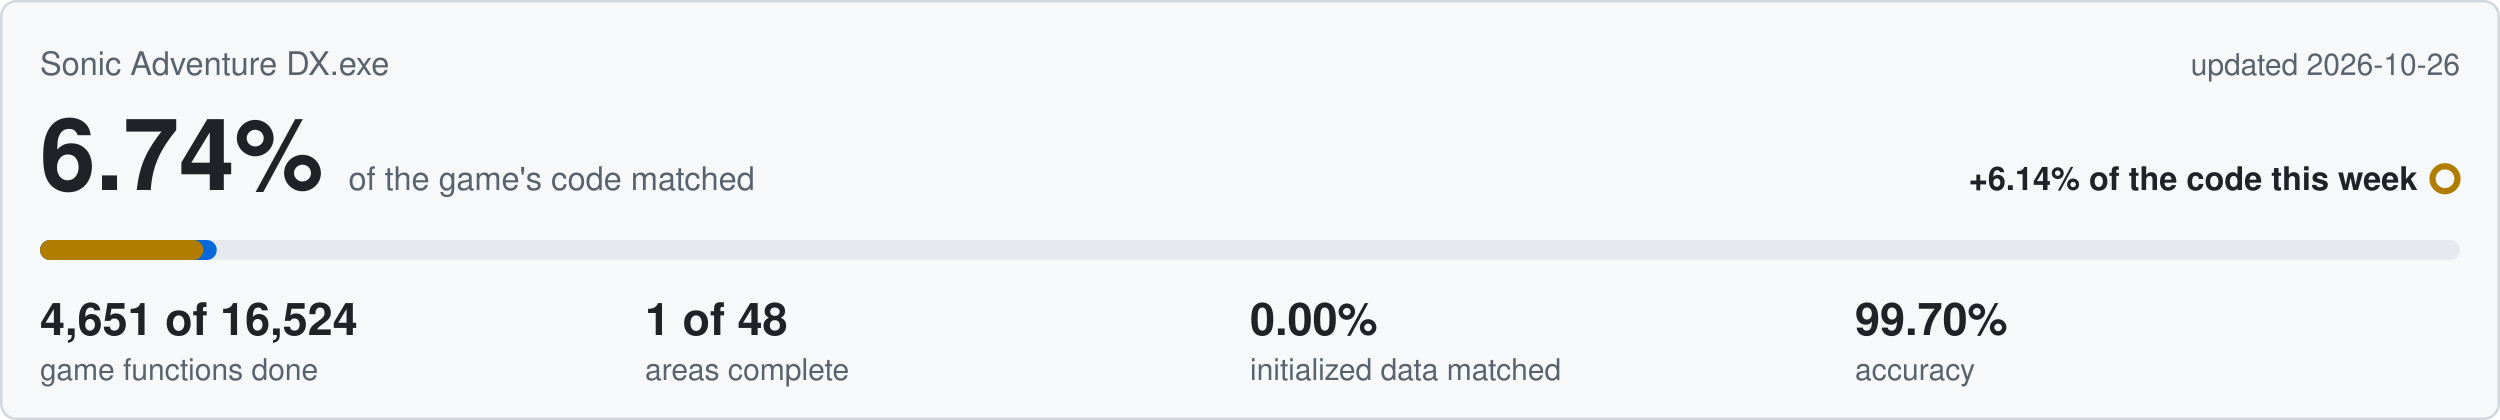
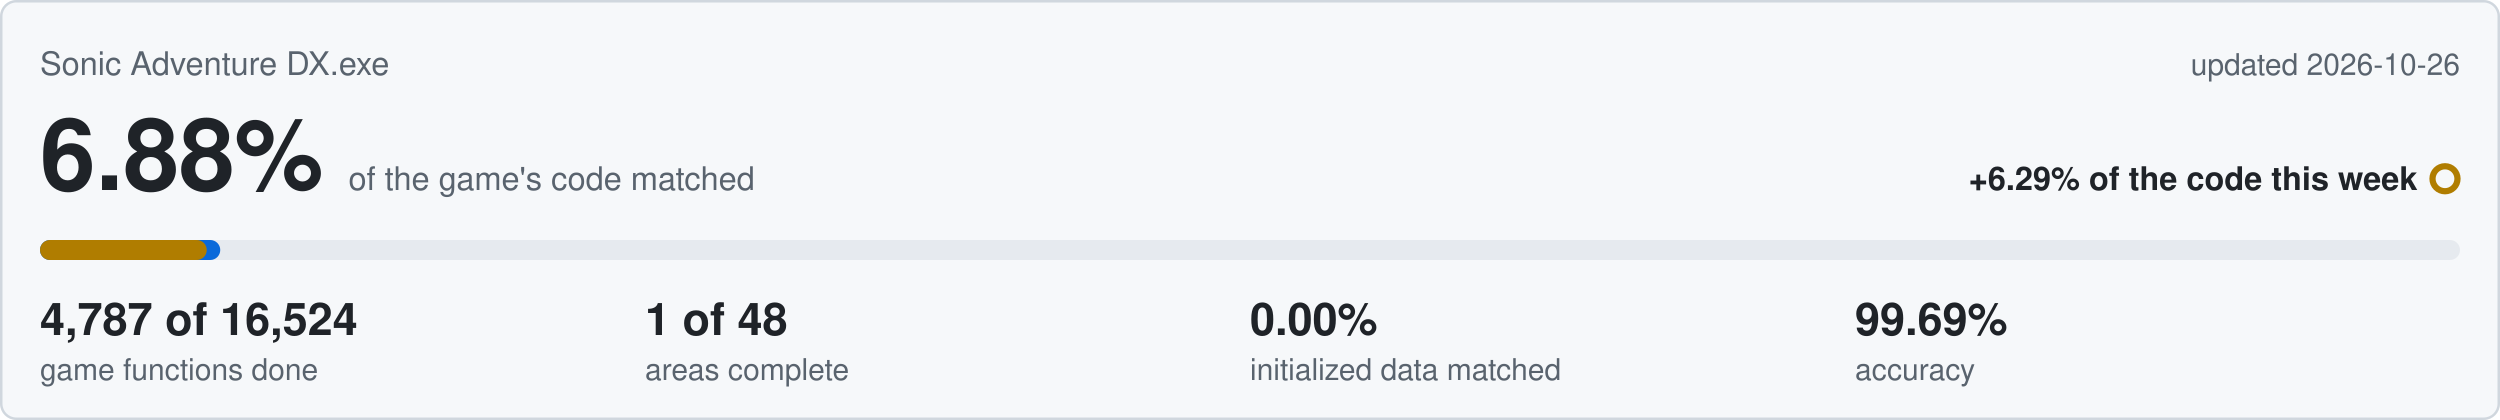
<svg xmlns="http://www.w3.org/2000/svg" viewBox="0 0 1000 168" width="1000" height="168">
  <rect x="0.5" y="0.5" width="999" height="167" rx="6" fill="#f6f8fa" stroke="#d0d7de" />
  <text x="16" y="30" font-family="Segoe UI,Helvetica,Arial,sans-serif" font-size="13" fill="#59636e">Sonic Adventure DX.exe</text>
  <text x="984" y="30" text-anchor="end" font-family="Segoe UI,Helvetica,Arial,sans-serif" font-size="12" fill="#59636e">updated 2026-10-26</text>
-   <text x="16" y="76" font-family="Segoe UI,Helvetica,Arial,sans-serif" font-size="40" font-weight="600" fill="#1f2328">6.74%<tspan dx="10" font-size="13" font-weight="400" fill="#59636e">of the game's code matched</tspan>
+   <text x="16" y="76" font-family="Segoe UI,Helvetica,Arial,sans-serif" font-size="40" font-weight="600" fill="#1f2328">6.88%<tspan dx="10" font-size="13" font-weight="400" fill="#59636e">of the game's code matched</tspan>
  </text>
-   <text x="967" y="76" text-anchor="end" font-family="Segoe UI,Helvetica,Arial,sans-serif" font-size="13" font-weight="600" fill="#1f2328">+6.14% of the code this week</text>
+   <text x="967" y="76" text-anchor="end" font-family="Segoe UI,Helvetica,Arial,sans-serif" font-size="13" font-weight="600" fill="#1f2328">+6.29% of the code this week</text>
  <circle cx="978" cy="71.5" r="5" fill="none" stroke="#b07d00" stroke-width="2.5" />
  <rect x="16" y="96" width="968" height="8" rx="4" fill="#e6eaef" />
-   <rect x="16" y="96" width="70.7" height="8" rx="4" fill="#0969da" />
-   <rect x="16" y="96" width="65.3" height="8" rx="4" fill="#b07d00" />
-   <text x="16" y="134" font-family="Segoe UI,Helvetica,Arial,sans-serif" font-size="18" font-weight="600" fill="#1f2328">4,651 of 16,524</text>
+   <rect x="16" y="96" width="72.1" height="8" rx="4" fill="#0969da" />
+   <rect x="16" y="96" width="66.7" height="8" rx="4" fill="#b07d00" />
+   <text x="16" y="134" font-family="Segoe UI,Helvetica,Arial,sans-serif" font-size="18" font-weight="600" fill="#1f2328">4,787 of 16,524</text>
  <text x="16" y="152" font-family="Segoe UI,Helvetica,Arial,sans-serif" font-size="12" fill="#59636e">game functions done</text>
  <text x="258" y="134" font-family="Segoe UI,Helvetica,Arial,sans-serif" font-size="18" font-weight="600" fill="#1f2328">1 of 48</text>
  <text x="258" y="152" font-family="Segoe UI,Helvetica,Arial,sans-serif" font-size="12" fill="#59636e">areas complete</text>
  <text x="500" y="134" font-family="Segoe UI,Helvetica,Arial,sans-serif" font-size="18" font-weight="600" fill="#1f2328">0.00%</text>
  <text x="500" y="152" font-family="Segoe UI,Helvetica,Arial,sans-serif" font-size="12" fill="#59636e">initialized data matched</text>
-   <text x="742" y="134" font-family="Segoe UI,Helvetica,Arial,sans-serif" font-size="18" font-weight="600" fill="#1f2328">99.70%</text>
+   <text x="742" y="134" font-family="Segoe UI,Helvetica,Arial,sans-serif" font-size="18" font-weight="600" fill="#1f2328">99.69%</text>
  <text x="742" y="152" font-family="Segoe UI,Helvetica,Arial,sans-serif" font-size="12" fill="#59636e">accuracy</text>
</svg>
